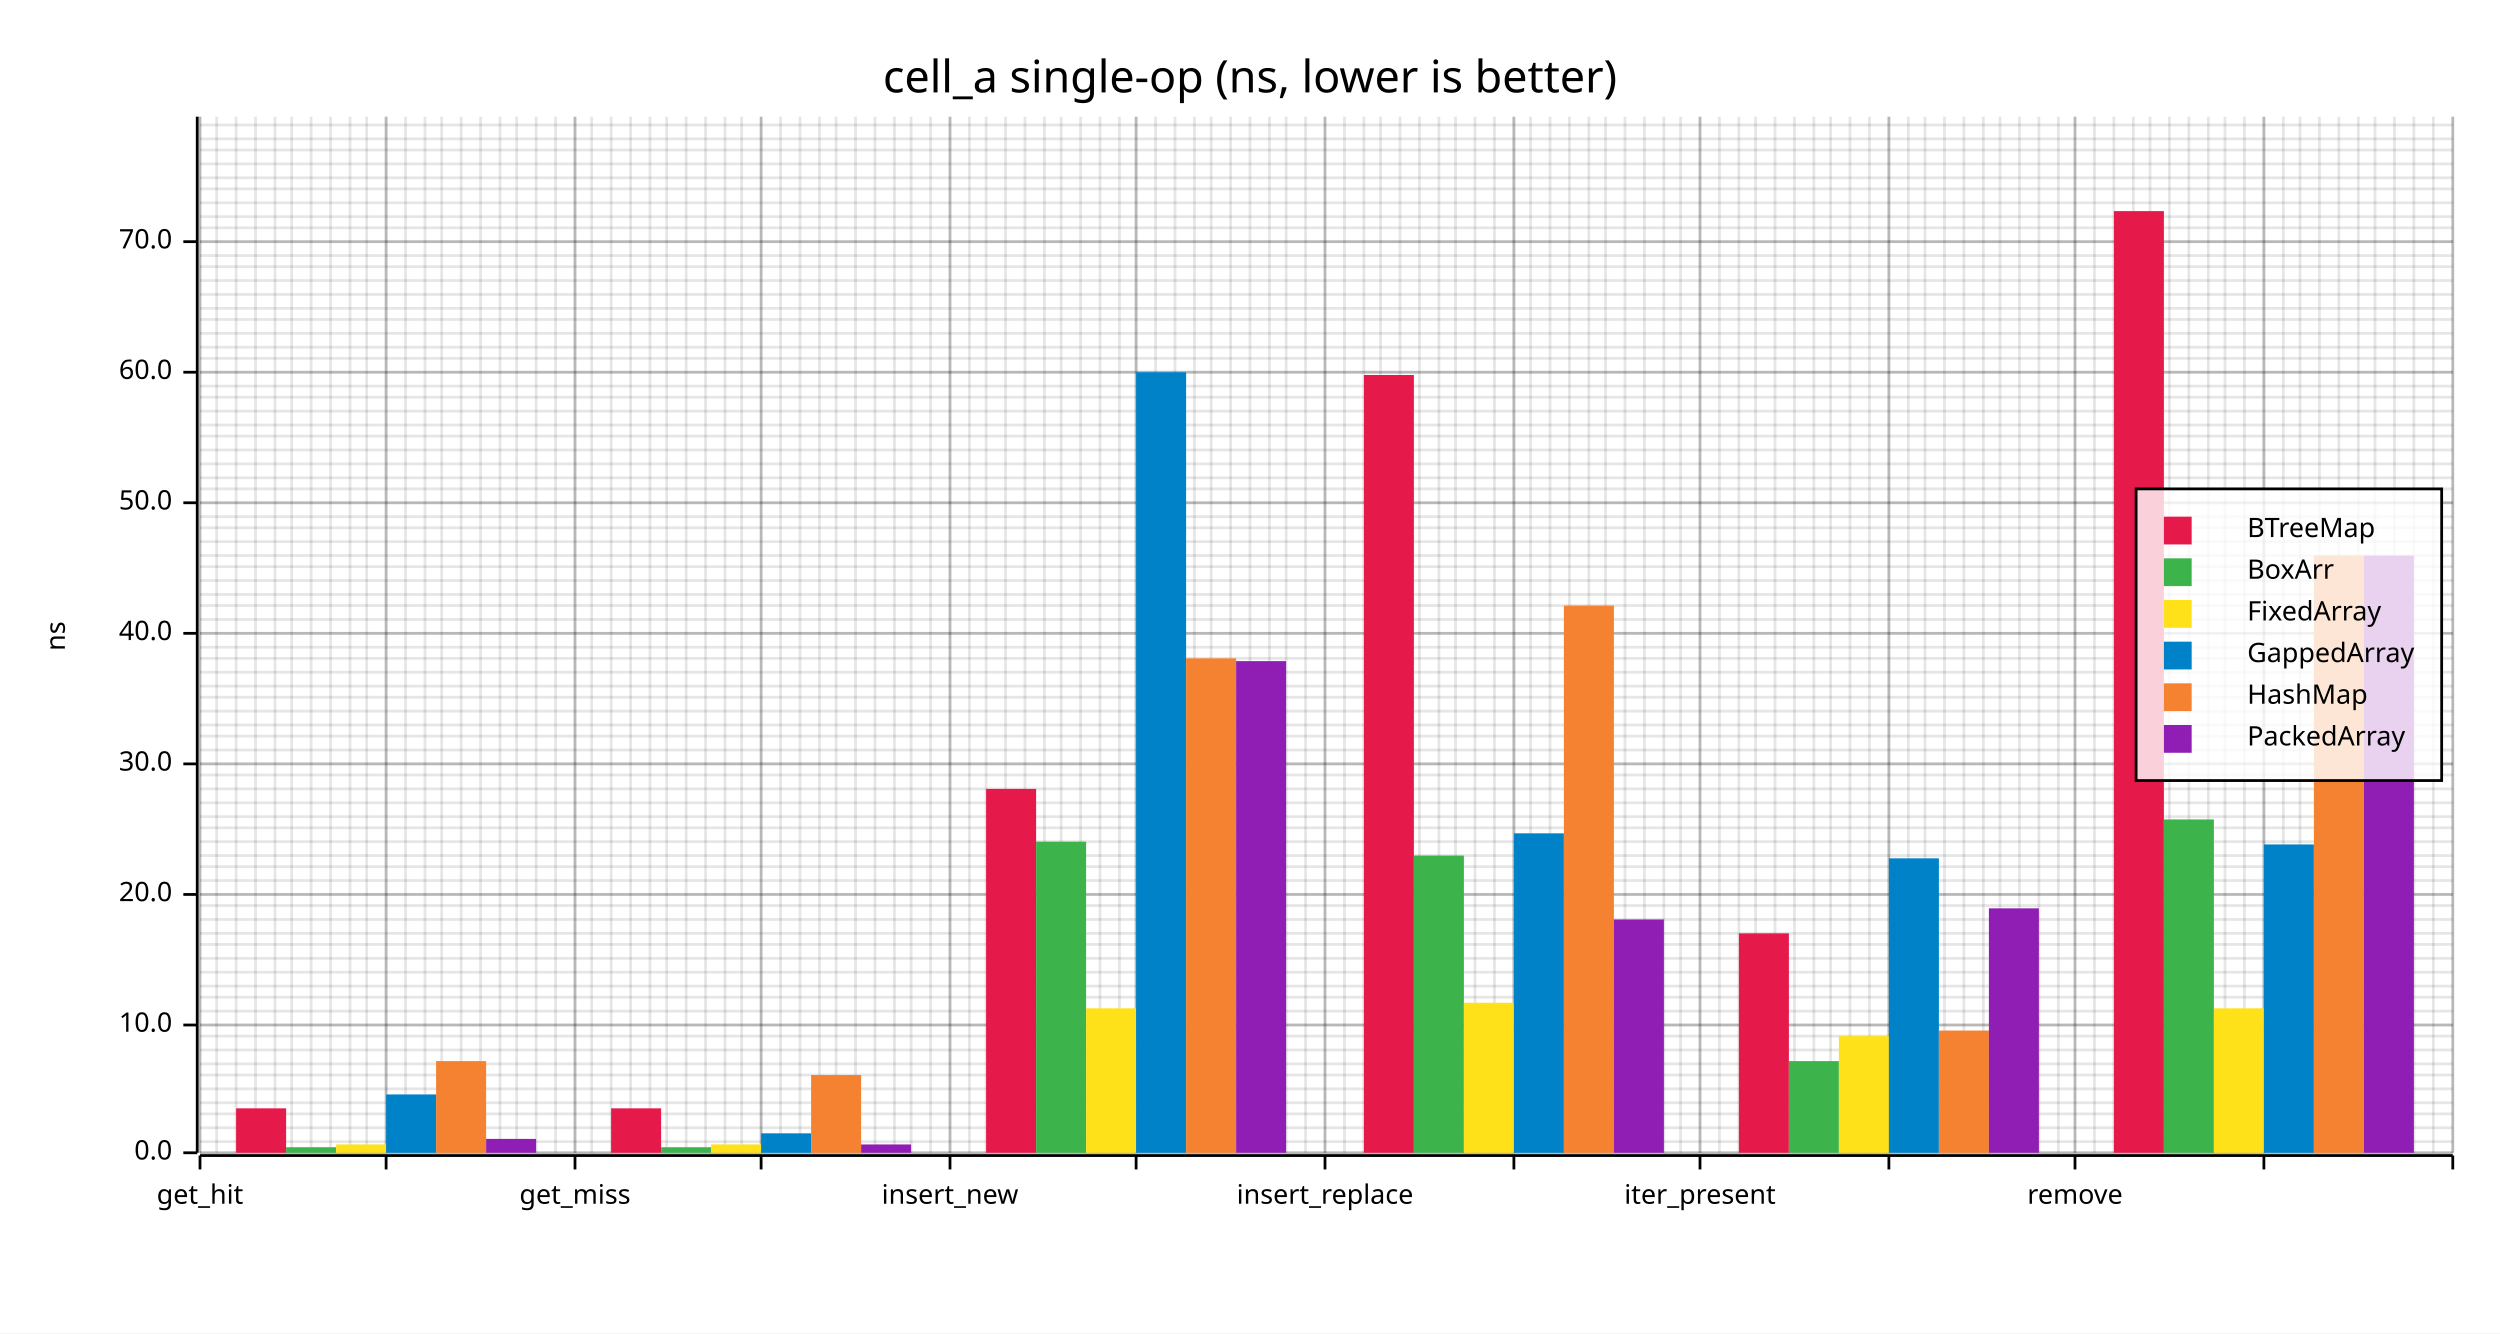
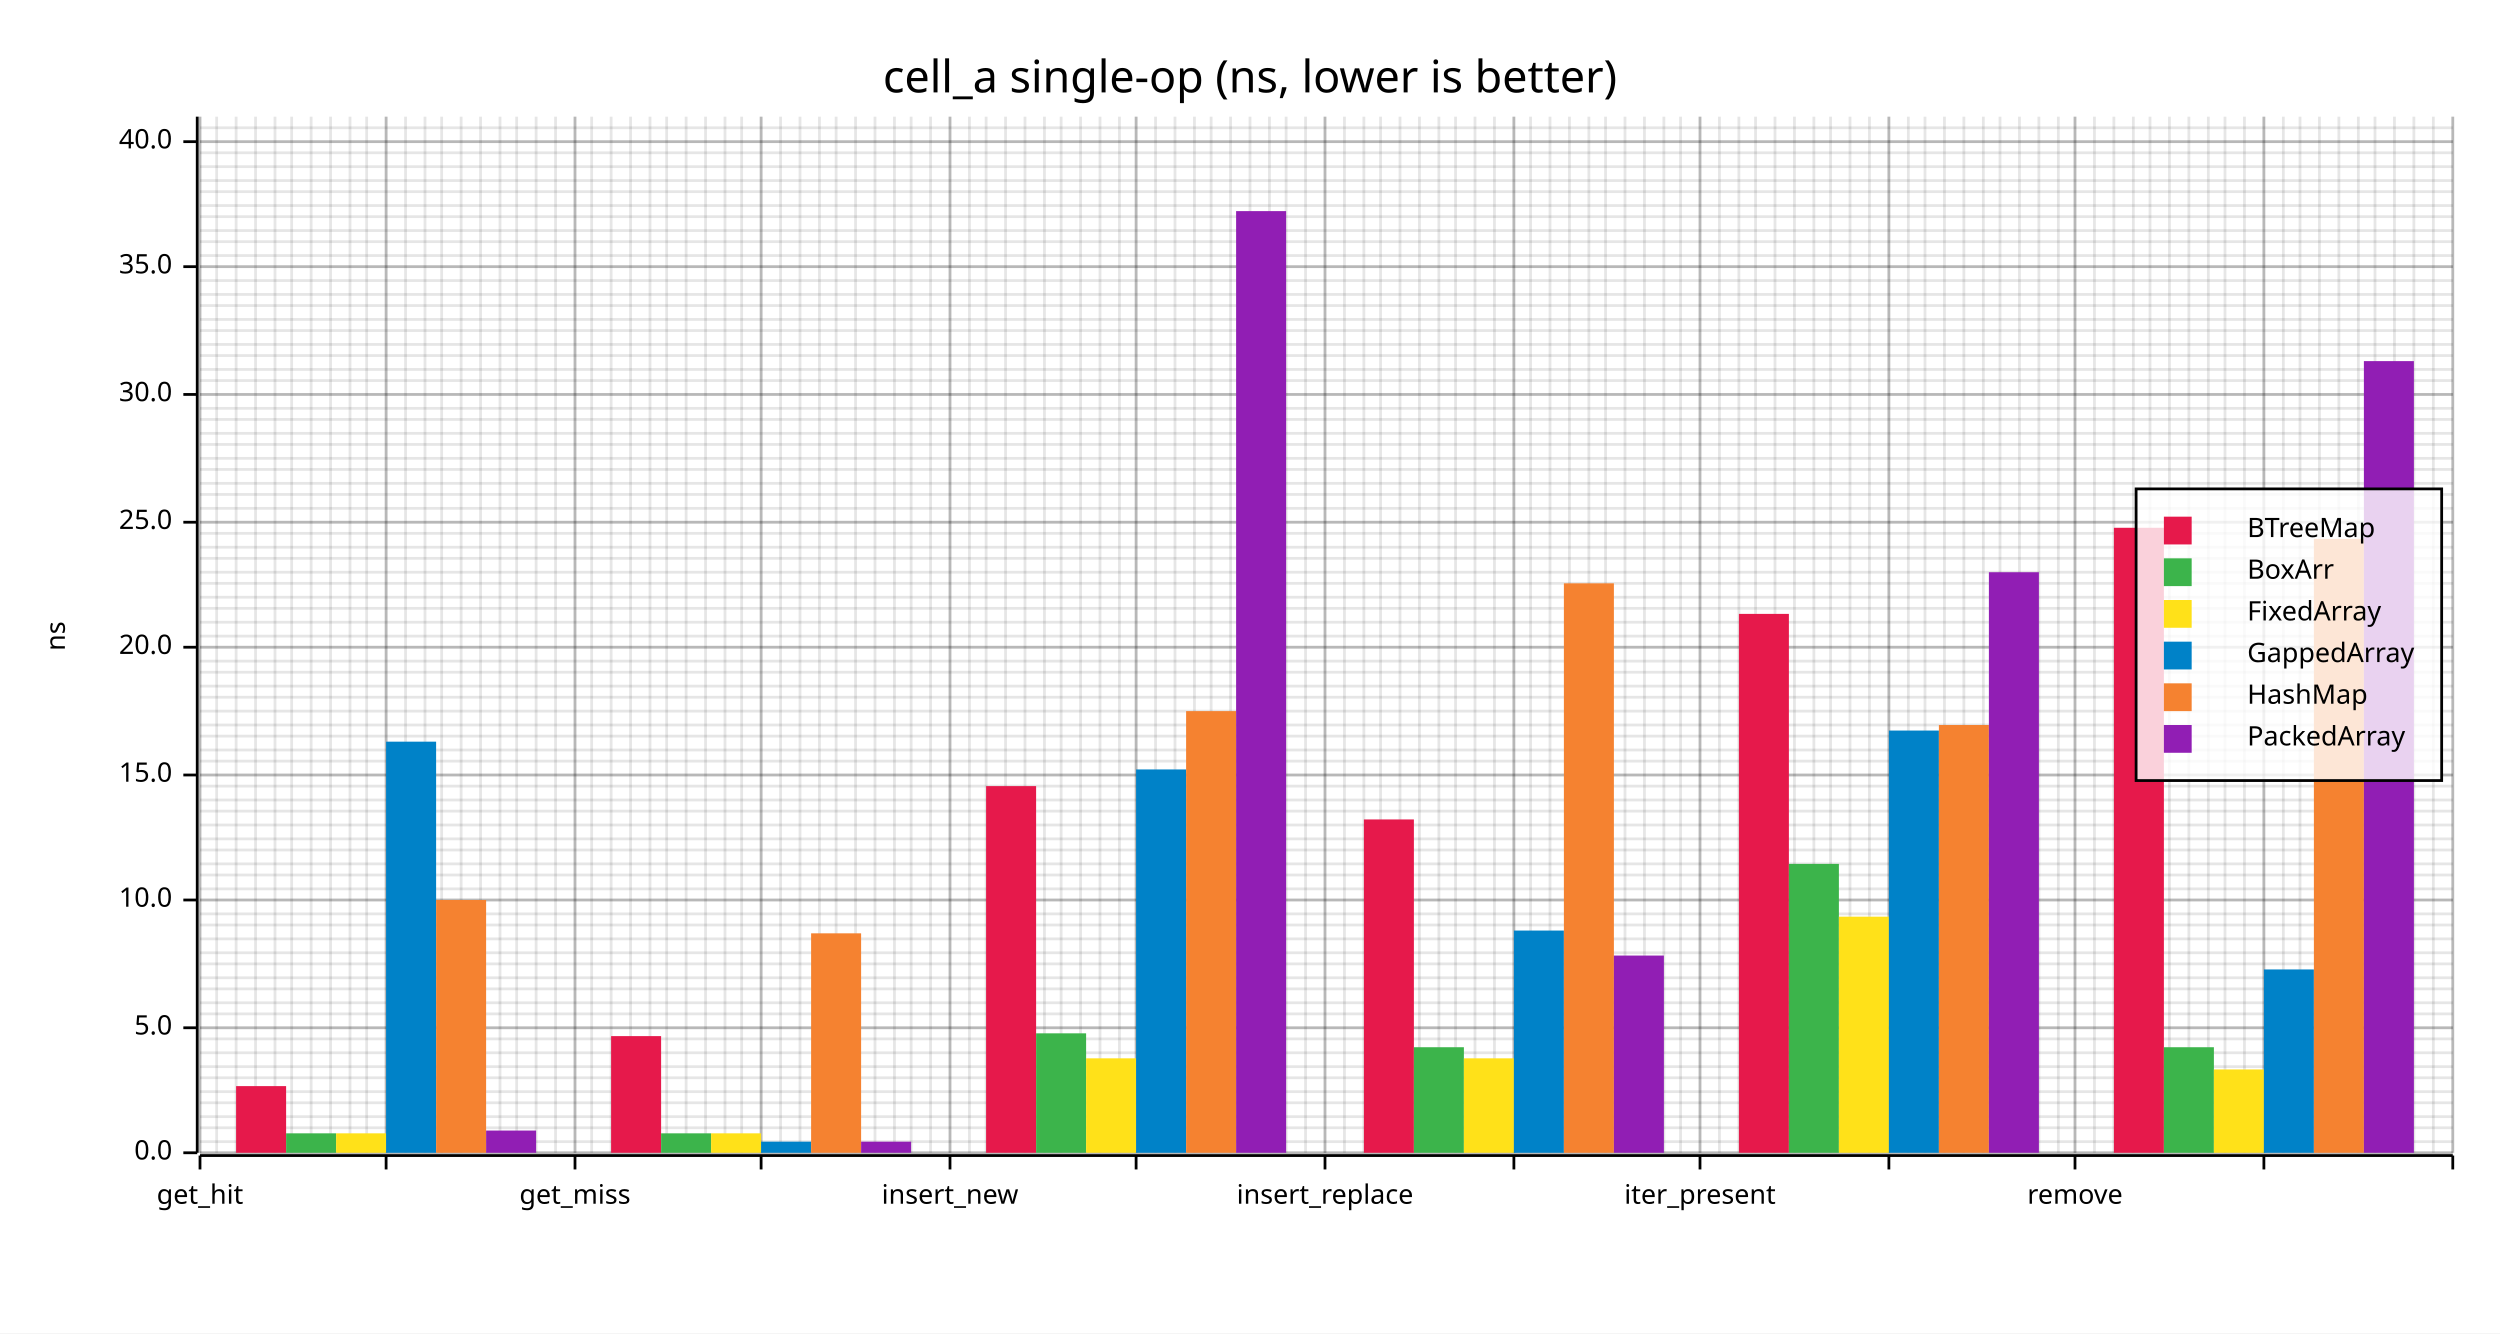
<svg xmlns="http://www.w3.org/2000/svg" width="900" height="480" viewBox="0 0 900 480">
  <rect x="0" y="0" width="900" height="480" opacity="1" fill="#FFFFFF" stroke="none" />
  <text x="450" y="21" dy="0.76em" text-anchor="middle" font-family="sans-serif" font-size="16.129" opacity="1" fill="#000000">
cell_a single-op (ns, lower is better)
</text>
  <line opacity="0.1" stroke="#000000" stroke-width="1" x1="72" y1="415" x2="72" y2="42" />
  <line opacity="0.1" stroke="#000000" stroke-width="1" x1="78" y1="415" x2="78" y2="42" />
  <line opacity="0.1" stroke="#000000" stroke-width="1" x1="85" y1="415" x2="85" y2="42" />
  <line opacity="0.1" stroke="#000000" stroke-width="1" x1="92" y1="415" x2="92" y2="42" />
  <line opacity="0.1" stroke="#000000" stroke-width="1" x1="99" y1="415" x2="99" y2="42" />
  <line opacity="0.1" stroke="#000000" stroke-width="1" x1="105" y1="415" x2="105" y2="42" />
  <line opacity="0.1" stroke="#000000" stroke-width="1" x1="112" y1="415" x2="112" y2="42" />
  <line opacity="0.1" stroke="#000000" stroke-width="1" x1="119" y1="415" x2="119" y2="42" />
  <line opacity="0.1" stroke="#000000" stroke-width="1" x1="126" y1="415" x2="126" y2="42" />
  <line opacity="0.1" stroke="#000000" stroke-width="1" x1="132" y1="415" x2="132" y2="42" />
  <line opacity="0.1" stroke="#000000" stroke-width="1" x1="139" y1="415" x2="139" y2="42" />
  <line opacity="0.1" stroke="#000000" stroke-width="1" x1="146" y1="415" x2="146" y2="42" />
  <line opacity="0.1" stroke="#000000" stroke-width="1" x1="153" y1="415" x2="153" y2="42" />
  <line opacity="0.1" stroke="#000000" stroke-width="1" x1="159" y1="415" x2="159" y2="42" />
  <line opacity="0.1" stroke="#000000" stroke-width="1" x1="166" y1="415" x2="166" y2="42" />
  <line opacity="0.1" stroke="#000000" stroke-width="1" x1="173" y1="415" x2="173" y2="42" />
  <line opacity="0.1" stroke="#000000" stroke-width="1" x1="180" y1="415" x2="180" y2="42" />
  <line opacity="0.1" stroke="#000000" stroke-width="1" x1="186" y1="415" x2="186" y2="42" />
  <line opacity="0.1" stroke="#000000" stroke-width="1" x1="193" y1="415" x2="193" y2="42" />
  <line opacity="0.1" stroke="#000000" stroke-width="1" x1="200" y1="415" x2="200" y2="42" />
  <line opacity="0.1" stroke="#000000" stroke-width="1" x1="207" y1="415" x2="207" y2="42" />
  <line opacity="0.1" stroke="#000000" stroke-width="1" x1="213" y1="415" x2="213" y2="42" />
  <line opacity="0.1" stroke="#000000" stroke-width="1" x1="220" y1="415" x2="220" y2="42" />
  <line opacity="0.1" stroke="#000000" stroke-width="1" x1="227" y1="415" x2="227" y2="42" />
  <line opacity="0.1" stroke="#000000" stroke-width="1" x1="234" y1="415" x2="234" y2="42" />
  <line opacity="0.1" stroke="#000000" stroke-width="1" x1="240" y1="415" x2="240" y2="42" />
  <line opacity="0.1" stroke="#000000" stroke-width="1" x1="247" y1="415" x2="247" y2="42" />
  <line opacity="0.1" stroke="#000000" stroke-width="1" x1="254" y1="415" x2="254" y2="42" />
  <line opacity="0.1" stroke="#000000" stroke-width="1" x1="261" y1="415" x2="261" y2="42" />
  <line opacity="0.1" stroke="#000000" stroke-width="1" x1="267" y1="415" x2="267" y2="42" />
  <line opacity="0.1" stroke="#000000" stroke-width="1" x1="274" y1="415" x2="274" y2="42" />
  <line opacity="0.1" stroke="#000000" stroke-width="1" x1="281" y1="415" x2="281" y2="42" />
  <line opacity="0.1" stroke="#000000" stroke-width="1" x1="288" y1="415" x2="288" y2="42" />
  <line opacity="0.1" stroke="#000000" stroke-width="1" x1="295" y1="415" x2="295" y2="42" />
  <line opacity="0.1" stroke="#000000" stroke-width="1" x1="301" y1="415" x2="301" y2="42" />
  <line opacity="0.1" stroke="#000000" stroke-width="1" x1="308" y1="415" x2="308" y2="42" />
  <line opacity="0.1" stroke="#000000" stroke-width="1" x1="315" y1="415" x2="315" y2="42" />
  <line opacity="0.1" stroke="#000000" stroke-width="1" x1="322" y1="415" x2="322" y2="42" />
  <line opacity="0.1" stroke="#000000" stroke-width="1" x1="328" y1="415" x2="328" y2="42" />
  <line opacity="0.1" stroke="#000000" stroke-width="1" x1="335" y1="415" x2="335" y2="42" />
  <line opacity="0.1" stroke="#000000" stroke-width="1" x1="342" y1="415" x2="342" y2="42" />
  <line opacity="0.1" stroke="#000000" stroke-width="1" x1="349" y1="415" x2="349" y2="42" />
  <line opacity="0.1" stroke="#000000" stroke-width="1" x1="355" y1="415" x2="355" y2="42" />
  <line opacity="0.1" stroke="#000000" stroke-width="1" x1="362" y1="415" x2="362" y2="42" />
  <line opacity="0.1" stroke="#000000" stroke-width="1" x1="369" y1="415" x2="369" y2="42" />
  <line opacity="0.1" stroke="#000000" stroke-width="1" x1="376" y1="415" x2="376" y2="42" />
  <line opacity="0.1" stroke="#000000" stroke-width="1" x1="382" y1="415" x2="382" y2="42" />
  <line opacity="0.1" stroke="#000000" stroke-width="1" x1="389" y1="415" x2="389" y2="42" />
  <line opacity="0.1" stroke="#000000" stroke-width="1" x1="396" y1="415" x2="396" y2="42" />
  <line opacity="0.1" stroke="#000000" stroke-width="1" x1="403" y1="415" x2="403" y2="42" />
  <line opacity="0.1" stroke="#000000" stroke-width="1" x1="409" y1="415" x2="409" y2="42" />
  <line opacity="0.1" stroke="#000000" stroke-width="1" x1="416" y1="415" x2="416" y2="42" />
  <line opacity="0.1" stroke="#000000" stroke-width="1" x1="423" y1="415" x2="423" y2="42" />
  <line opacity="0.1" stroke="#000000" stroke-width="1" x1="430" y1="415" x2="430" y2="42" />
  <line opacity="0.1" stroke="#000000" stroke-width="1" x1="436" y1="415" x2="436" y2="42" />
  <line opacity="0.1" stroke="#000000" stroke-width="1" x1="443" y1="415" x2="443" y2="42" />
  <line opacity="0.1" stroke="#000000" stroke-width="1" x1="450" y1="415" x2="450" y2="42" />
  <line opacity="0.1" stroke="#000000" stroke-width="1" x1="457" y1="415" x2="457" y2="42" />
  <line opacity="0.1" stroke="#000000" stroke-width="1" x1="463" y1="415" x2="463" y2="42" />
  <line opacity="0.1" stroke="#000000" stroke-width="1" x1="470" y1="415" x2="470" y2="42" />
  <line opacity="0.1" stroke="#000000" stroke-width="1" x1="477" y1="415" x2="477" y2="42" />
  <line opacity="0.1" stroke="#000000" stroke-width="1" x1="484" y1="415" x2="484" y2="42" />
  <line opacity="0.1" stroke="#000000" stroke-width="1" x1="491" y1="415" x2="491" y2="42" />
  <line opacity="0.1" stroke="#000000" stroke-width="1" x1="497" y1="415" x2="497" y2="42" />
  <line opacity="0.1" stroke="#000000" stroke-width="1" x1="504" y1="415" x2="504" y2="42" />
  <line opacity="0.1" stroke="#000000" stroke-width="1" x1="511" y1="415" x2="511" y2="42" />
  <line opacity="0.1" stroke="#000000" stroke-width="1" x1="518" y1="415" x2="518" y2="42" />
  <line opacity="0.1" stroke="#000000" stroke-width="1" x1="524" y1="415" x2="524" y2="42" />
  <line opacity="0.1" stroke="#000000" stroke-width="1" x1="531" y1="415" x2="531" y2="42" />
  <line opacity="0.1" stroke="#000000" stroke-width="1" x1="538" y1="415" x2="538" y2="42" />
  <line opacity="0.1" stroke="#000000" stroke-width="1" x1="545" y1="415" x2="545" y2="42" />
  <line opacity="0.1" stroke="#000000" stroke-width="1" x1="551" y1="415" x2="551" y2="42" />
  <line opacity="0.1" stroke="#000000" stroke-width="1" x1="558" y1="415" x2="558" y2="42" />
  <line opacity="0.1" stroke="#000000" stroke-width="1" x1="565" y1="415" x2="565" y2="42" />
  <line opacity="0.1" stroke="#000000" stroke-width="1" x1="572" y1="415" x2="572" y2="42" />
  <line opacity="0.1" stroke="#000000" stroke-width="1" x1="578" y1="415" x2="578" y2="42" />
  <line opacity="0.1" stroke="#000000" stroke-width="1" x1="585" y1="415" x2="585" y2="42" />
  <line opacity="0.1" stroke="#000000" stroke-width="1" x1="592" y1="415" x2="592" y2="42" />
  <line opacity="0.1" stroke="#000000" stroke-width="1" x1="599" y1="415" x2="599" y2="42" />
  <line opacity="0.1" stroke="#000000" stroke-width="1" x1="605" y1="415" x2="605" y2="42" />
  <line opacity="0.1" stroke="#000000" stroke-width="1" x1="612" y1="415" x2="612" y2="42" />
  <line opacity="0.1" stroke="#000000" stroke-width="1" x1="619" y1="415" x2="619" y2="42" />
  <line opacity="0.1" stroke="#000000" stroke-width="1" x1="626" y1="415" x2="626" y2="42" />
  <line opacity="0.1" stroke="#000000" stroke-width="1" x1="632" y1="415" x2="632" y2="42" />
  <line opacity="0.1" stroke="#000000" stroke-width="1" x1="639" y1="415" x2="639" y2="42" />
  <line opacity="0.1" stroke="#000000" stroke-width="1" x1="646" y1="415" x2="646" y2="42" />
  <line opacity="0.1" stroke="#000000" stroke-width="1" x1="653" y1="415" x2="653" y2="42" />
  <line opacity="0.1" stroke="#000000" stroke-width="1" x1="659" y1="415" x2="659" y2="42" />
  <line opacity="0.1" stroke="#000000" stroke-width="1" x1="666" y1="415" x2="666" y2="42" />
  <line opacity="0.1" stroke="#000000" stroke-width="1" x1="673" y1="415" x2="673" y2="42" />
  <line opacity="0.1" stroke="#000000" stroke-width="1" x1="680" y1="415" x2="680" y2="42" />
  <line opacity="0.1" stroke="#000000" stroke-width="1" x1="687" y1="415" x2="687" y2="42" />
  <line opacity="0.1" stroke="#000000" stroke-width="1" x1="693" y1="415" x2="693" y2="42" />
  <line opacity="0.1" stroke="#000000" stroke-width="1" x1="700" y1="415" x2="700" y2="42" />
  <line opacity="0.1" stroke="#000000" stroke-width="1" x1="707" y1="415" x2="707" y2="42" />
  <line opacity="0.1" stroke="#000000" stroke-width="1" x1="714" y1="415" x2="714" y2="42" />
  <line opacity="0.1" stroke="#000000" stroke-width="1" x1="720" y1="415" x2="720" y2="42" />
  <line opacity="0.1" stroke="#000000" stroke-width="1" x1="727" y1="415" x2="727" y2="42" />
  <line opacity="0.1" stroke="#000000" stroke-width="1" x1="734" y1="415" x2="734" y2="42" />
  <line opacity="0.1" stroke="#000000" stroke-width="1" x1="741" y1="415" x2="741" y2="42" />
  <line opacity="0.1" stroke="#000000" stroke-width="1" x1="747" y1="415" x2="747" y2="42" />
  <line opacity="0.1" stroke="#000000" stroke-width="1" x1="754" y1="415" x2="754" y2="42" />
  <line opacity="0.1" stroke="#000000" stroke-width="1" x1="761" y1="415" x2="761" y2="42" />
  <line opacity="0.1" stroke="#000000" stroke-width="1" x1="768" y1="415" x2="768" y2="42" />
  <line opacity="0.1" stroke="#000000" stroke-width="1" x1="774" y1="415" x2="774" y2="42" />
  <line opacity="0.1" stroke="#000000" stroke-width="1" x1="781" y1="415" x2="781" y2="42" />
  <line opacity="0.1" stroke="#000000" stroke-width="1" x1="788" y1="415" x2="788" y2="42" />
  <line opacity="0.1" stroke="#000000" stroke-width="1" x1="795" y1="415" x2="795" y2="42" />
  <line opacity="0.1" stroke="#000000" stroke-width="1" x1="801" y1="415" x2="801" y2="42" />
  <line opacity="0.1" stroke="#000000" stroke-width="1" x1="808" y1="415" x2="808" y2="42" />
  <line opacity="0.1" stroke="#000000" stroke-width="1" x1="815" y1="415" x2="815" y2="42" />
  <line opacity="0.1" stroke="#000000" stroke-width="1" x1="822" y1="415" x2="822" y2="42" />
  <line opacity="0.1" stroke="#000000" stroke-width="1" x1="828" y1="415" x2="828" y2="42" />
  <line opacity="0.1" stroke="#000000" stroke-width="1" x1="835" y1="415" x2="835" y2="42" />
  <line opacity="0.1" stroke="#000000" stroke-width="1" x1="842" y1="415" x2="842" y2="42" />
  <line opacity="0.1" stroke="#000000" stroke-width="1" x1="849" y1="415" x2="849" y2="42" />
  <line opacity="0.1" stroke="#000000" stroke-width="1" x1="855" y1="415" x2="855" y2="42" />
  <line opacity="0.1" stroke="#000000" stroke-width="1" x1="862" y1="415" x2="862" y2="42" />
  <line opacity="0.1" stroke="#000000" stroke-width="1" x1="869" y1="415" x2="869" y2="42" />
  <line opacity="0.1" stroke="#000000" stroke-width="1" x1="876" y1="415" x2="876" y2="42" />
  <line opacity="0.1" stroke="#000000" stroke-width="1" x1="883" y1="415" x2="883" y2="42" />
  <line opacity="0.1" stroke="#000000" stroke-width="1" x1="72" y1="415" x2="883" y2="415" />
  <line opacity="0.1" stroke="#000000" stroke-width="1" x1="72" y1="411" x2="883" y2="411" />
  <line opacity="0.1" stroke="#000000" stroke-width="1" x1="72" y1="406" x2="883" y2="406" />
-   <line opacity="0.1" stroke="#000000" stroke-width="1" x1="72" y1="401" x2="883" y2="401" />
+   <line opacity="0.1" stroke="#000000" stroke-width="1" x1="72" y1="402" x2="883" y2="402" />
  <line opacity="0.1" stroke="#000000" stroke-width="1" x1="72" y1="397" x2="883" y2="397" />
-   <line opacity="0.1" stroke="#000000" stroke-width="1" x1="72" y1="392" x2="883" y2="392" />
-   <line opacity="0.1" stroke="#000000" stroke-width="1" x1="72" y1="387" x2="883" y2="387" />
-   <line opacity="0.1" stroke="#000000" stroke-width="1" x1="72" y1="383" x2="883" y2="383" />
-   <line opacity="0.1" stroke="#000000" stroke-width="1" x1="72" y1="378" x2="883" y2="378" />
-   <line opacity="0.1" stroke="#000000" stroke-width="1" x1="72" y1="373" x2="883" y2="373" />
-   <line opacity="0.1" stroke="#000000" stroke-width="1" x1="72" y1="369" x2="883" y2="369" />
-   <line opacity="0.1" stroke="#000000" stroke-width="1" x1="72" y1="364" x2="883" y2="364" />
-   <line opacity="0.1" stroke="#000000" stroke-width="1" x1="72" y1="359" x2="883" y2="359" />
-   <line opacity="0.1" stroke="#000000" stroke-width="1" x1="72" y1="355" x2="883" y2="355" />
-   <line opacity="0.1" stroke="#000000" stroke-width="1" x1="72" y1="350" x2="883" y2="350" />
-   <line opacity="0.1" stroke="#000000" stroke-width="1" x1="72" y1="345" x2="883" y2="345" />
-   <line opacity="0.1" stroke="#000000" stroke-width="1" x1="72" y1="340" x2="883" y2="340" />
-   <line opacity="0.1" stroke="#000000" stroke-width="1" x1="72" y1="336" x2="883" y2="336" />
-   <line opacity="0.1" stroke="#000000" stroke-width="1" x1="72" y1="331" x2="883" y2="331" />
-   <line opacity="0.1" stroke="#000000" stroke-width="1" x1="72" y1="326" x2="883" y2="326" />
-   <line opacity="0.1" stroke="#000000" stroke-width="1" x1="72" y1="322" x2="883" y2="322" />
-   <line opacity="0.1" stroke="#000000" stroke-width="1" x1="72" y1="317" x2="883" y2="317" />
-   <line opacity="0.1" stroke="#000000" stroke-width="1" x1="72" y1="312" x2="883" y2="312" />
-   <line opacity="0.1" stroke="#000000" stroke-width="1" x1="72" y1="308" x2="883" y2="308" />
-   <line opacity="0.1" stroke="#000000" stroke-width="1" x1="72" y1="303" x2="883" y2="303" />
-   <line opacity="0.1" stroke="#000000" stroke-width="1" x1="72" y1="298" x2="883" y2="298" />
-   <line opacity="0.1" stroke="#000000" stroke-width="1" x1="72" y1="294" x2="883" y2="294" />
-   <line opacity="0.1" stroke="#000000" stroke-width="1" x1="72" y1="289" x2="883" y2="289" />
-   <line opacity="0.1" stroke="#000000" stroke-width="1" x1="72" y1="284" x2="883" y2="284" />
+   <line opacity="0.1" stroke="#000000" stroke-width="1" x1="72" y1="393" x2="883" y2="393" />
+   <line opacity="0.1" stroke="#000000" stroke-width="1" x1="72" y1="388" x2="883" y2="388" />
+   <line opacity="0.1" stroke="#000000" stroke-width="1" x1="72" y1="384" x2="883" y2="384" />
+   <line opacity="0.1" stroke="#000000" stroke-width="1" x1="72" y1="379" x2="883" y2="379" />
+   <line opacity="0.1" stroke="#000000" stroke-width="1" x1="72" y1="374" x2="883" y2="374" />
+   <line opacity="0.1" stroke="#000000" stroke-width="1" x1="72" y1="370" x2="883" y2="370" />
+   <line opacity="0.1" stroke="#000000" stroke-width="1" x1="72" y1="365" x2="883" y2="365" />
+   <line opacity="0.1" stroke="#000000" stroke-width="1" x1="72" y1="361" x2="883" y2="361" />
+   <line opacity="0.1" stroke="#000000" stroke-width="1" x1="72" y1="356" x2="883" y2="356" />
+   <line opacity="0.1" stroke="#000000" stroke-width="1" x1="72" y1="352" x2="883" y2="352" />
+   <line opacity="0.1" stroke="#000000" stroke-width="1" x1="72" y1="347" x2="883" y2="347" />
+   <line opacity="0.1" stroke="#000000" stroke-width="1" x1="72" y1="343" x2="883" y2="343" />
+   <line opacity="0.1" stroke="#000000" stroke-width="1" x1="72" y1="338" x2="883" y2="338" />
+   <line opacity="0.1" stroke="#000000" stroke-width="1" x1="72" y1="333" x2="883" y2="333" />
+   <line opacity="0.1" stroke="#000000" stroke-width="1" x1="72" y1="329" x2="883" y2="329" />
+   <line opacity="0.1" stroke="#000000" stroke-width="1" x1="72" y1="324" x2="883" y2="324" />
+   <line opacity="0.1" stroke="#000000" stroke-width="1" x1="72" y1="320" x2="883" y2="320" />
+   <line opacity="0.1" stroke="#000000" stroke-width="1" x1="72" y1="315" x2="883" y2="315" />
+   <line opacity="0.1" stroke="#000000" stroke-width="1" x1="72" y1="311" x2="883" y2="311" />
+   <line opacity="0.1" stroke="#000000" stroke-width="1" x1="72" y1="306" x2="883" y2="306" />
+   <line opacity="0.1" stroke="#000000" stroke-width="1" x1="72" y1="302" x2="883" y2="302" />
+   <line opacity="0.1" stroke="#000000" stroke-width="1" x1="72" y1="297" x2="883" y2="297" />
+   <line opacity="0.1" stroke="#000000" stroke-width="1" x1="72" y1="292" x2="883" y2="292" />
+   <line opacity="0.1" stroke="#000000" stroke-width="1" x1="72" y1="288" x2="883" y2="288" />
+   <line opacity="0.1" stroke="#000000" stroke-width="1" x1="72" y1="283" x2="883" y2="283" />
  <line opacity="0.1" stroke="#000000" stroke-width="1" x1="72" y1="279" x2="883" y2="279" />
-   <line opacity="0.1" stroke="#000000" stroke-width="1" x1="72" y1="275" x2="883" y2="275" />
+   <line opacity="0.1" stroke="#000000" stroke-width="1" x1="72" y1="274" x2="883" y2="274" />
  <line opacity="0.1" stroke="#000000" stroke-width="1" x1="72" y1="270" x2="883" y2="270" />
  <line opacity="0.1" stroke="#000000" stroke-width="1" x1="72" y1="265" x2="883" y2="265" />
  <line opacity="0.1" stroke="#000000" stroke-width="1" x1="72" y1="261" x2="883" y2="261" />
  <line opacity="0.1" stroke="#000000" stroke-width="1" x1="72" y1="256" x2="883" y2="256" />
  <line opacity="0.1" stroke="#000000" stroke-width="1" x1="72" y1="251" x2="883" y2="251" />
  <line opacity="0.1" stroke="#000000" stroke-width="1" x1="72" y1="247" x2="883" y2="247" />
  <line opacity="0.1" stroke="#000000" stroke-width="1" x1="72" y1="242" x2="883" y2="242" />
-   <line opacity="0.1" stroke="#000000" stroke-width="1" x1="72" y1="237" x2="883" y2="237" />
+   <line opacity="0.1" stroke="#000000" stroke-width="1" x1="72" y1="238" x2="883" y2="238" />
  <line opacity="0.1" stroke="#000000" stroke-width="1" x1="72" y1="233" x2="883" y2="233" />
-   <line opacity="0.1" stroke="#000000" stroke-width="1" x1="72" y1="228" x2="883" y2="228" />
-   <line opacity="0.1" stroke="#000000" stroke-width="1" x1="72" y1="223" x2="883" y2="223" />
-   <line opacity="0.1" stroke="#000000" stroke-width="1" x1="72" y1="218" x2="883" y2="218" />
-   <line opacity="0.1" stroke="#000000" stroke-width="1" x1="72" y1="214" x2="883" y2="214" />
-   <line opacity="0.1" stroke="#000000" stroke-width="1" x1="72" y1="209" x2="883" y2="209" />
-   <line opacity="0.1" stroke="#000000" stroke-width="1" x1="72" y1="204" x2="883" y2="204" />
-   <line opacity="0.1" stroke="#000000" stroke-width="1" x1="72" y1="200" x2="883" y2="200" />
-   <line opacity="0.1" stroke="#000000" stroke-width="1" x1="72" y1="195" x2="883" y2="195" />
-   <line opacity="0.1" stroke="#000000" stroke-width="1" x1="72" y1="190" x2="883" y2="190" />
-   <line opacity="0.1" stroke="#000000" stroke-width="1" x1="72" y1="186" x2="883" y2="186" />
-   <line opacity="0.1" stroke="#000000" stroke-width="1" x1="72" y1="181" x2="883" y2="181" />
-   <line opacity="0.1" stroke="#000000" stroke-width="1" x1="72" y1="176" x2="883" y2="176" />
-   <line opacity="0.1" stroke="#000000" stroke-width="1" x1="72" y1="172" x2="883" y2="172" />
-   <line opacity="0.1" stroke="#000000" stroke-width="1" x1="72" y1="167" x2="883" y2="167" />
-   <line opacity="0.1" stroke="#000000" stroke-width="1" x1="72" y1="162" x2="883" y2="162" />
-   <line opacity="0.1" stroke="#000000" stroke-width="1" x1="72" y1="157" x2="883" y2="157" />
-   <line opacity="0.1" stroke="#000000" stroke-width="1" x1="72" y1="153" x2="883" y2="153" />
-   <line opacity="0.1" stroke="#000000" stroke-width="1" x1="72" y1="148" x2="883" y2="148" />
-   <line opacity="0.1" stroke="#000000" stroke-width="1" x1="72" y1="143" x2="883" y2="143" />
-   <line opacity="0.1" stroke="#000000" stroke-width="1" x1="72" y1="139" x2="883" y2="139" />
-   <line opacity="0.1" stroke="#000000" stroke-width="1" x1="72" y1="134" x2="883" y2="134" />
-   <line opacity="0.1" stroke="#000000" stroke-width="1" x1="72" y1="129" x2="883" y2="129" />
-   <line opacity="0.1" stroke="#000000" stroke-width="1" x1="72" y1="125" x2="883" y2="125" />
-   <line opacity="0.1" stroke="#000000" stroke-width="1" x1="72" y1="120" x2="883" y2="120" />
+   <line opacity="0.1" stroke="#000000" stroke-width="1" x1="72" y1="229" x2="883" y2="229" />
+   <line opacity="0.1" stroke="#000000" stroke-width="1" x1="72" y1="224" x2="883" y2="224" />
+   <line opacity="0.1" stroke="#000000" stroke-width="1" x1="72" y1="219" x2="883" y2="219" />
+   <line opacity="0.1" stroke="#000000" stroke-width="1" x1="72" y1="215" x2="883" y2="215" />
+   <line opacity="0.1" stroke="#000000" stroke-width="1" x1="72" y1="210" x2="883" y2="210" />
+   <line opacity="0.1" stroke="#000000" stroke-width="1" x1="72" y1="206" x2="883" y2="206" />
+   <line opacity="0.1" stroke="#000000" stroke-width="1" x1="72" y1="201" x2="883" y2="201" />
+   <line opacity="0.1" stroke="#000000" stroke-width="1" x1="72" y1="197" x2="883" y2="197" />
+   <line opacity="0.1" stroke="#000000" stroke-width="1" x1="72" y1="192" x2="883" y2="192" />
+   <line opacity="0.1" stroke="#000000" stroke-width="1" x1="72" y1="188" x2="883" y2="188" />
+   <line opacity="0.1" stroke="#000000" stroke-width="1" x1="72" y1="183" x2="883" y2="183" />
+   <line opacity="0.1" stroke="#000000" stroke-width="1" x1="72" y1="178" x2="883" y2="178" />
+   <line opacity="0.1" stroke="#000000" stroke-width="1" x1="72" y1="174" x2="883" y2="174" />
+   <line opacity="0.1" stroke="#000000" stroke-width="1" x1="72" y1="169" x2="883" y2="169" />
+   <line opacity="0.1" stroke="#000000" stroke-width="1" x1="72" y1="165" x2="883" y2="165" />
+   <line opacity="0.1" stroke="#000000" stroke-width="1" x1="72" y1="160" x2="883" y2="160" />
+   <line opacity="0.1" stroke="#000000" stroke-width="1" x1="72" y1="156" x2="883" y2="156" />
+   <line opacity="0.1" stroke="#000000" stroke-width="1" x1="72" y1="151" x2="883" y2="151" />
+   <line opacity="0.1" stroke="#000000" stroke-width="1" x1="72" y1="147" x2="883" y2="147" />
+   <line opacity="0.1" stroke="#000000" stroke-width="1" x1="72" y1="142" x2="883" y2="142" />
+   <line opacity="0.1" stroke="#000000" stroke-width="1" x1="72" y1="137" x2="883" y2="137" />
+   <line opacity="0.1" stroke="#000000" stroke-width="1" x1="72" y1="133" x2="883" y2="133" />
+   <line opacity="0.1" stroke="#000000" stroke-width="1" x1="72" y1="128" x2="883" y2="128" />
+   <line opacity="0.1" stroke="#000000" stroke-width="1" x1="72" y1="124" x2="883" y2="124" />
+   <line opacity="0.1" stroke="#000000" stroke-width="1" x1="72" y1="119" x2="883" y2="119" />
  <line opacity="0.1" stroke="#000000" stroke-width="1" x1="72" y1="115" x2="883" y2="115" />
-   <line opacity="0.1" stroke="#000000" stroke-width="1" x1="72" y1="111" x2="883" y2="111" />
+   <line opacity="0.1" stroke="#000000" stroke-width="1" x1="72" y1="110" x2="883" y2="110" />
  <line opacity="0.1" stroke="#000000" stroke-width="1" x1="72" y1="106" x2="883" y2="106" />
  <line opacity="0.1" stroke="#000000" stroke-width="1" x1="72" y1="101" x2="883" y2="101" />
  <line opacity="0.1" stroke="#000000" stroke-width="1" x1="72" y1="96" x2="883" y2="96" />
  <line opacity="0.1" stroke="#000000" stroke-width="1" x1="72" y1="92" x2="883" y2="92" />
  <line opacity="0.1" stroke="#000000" stroke-width="1" x1="72" y1="87" x2="883" y2="87" />
-   <line opacity="0.1" stroke="#000000" stroke-width="1" x1="72" y1="82" x2="883" y2="82" />
+   <line opacity="0.1" stroke="#000000" stroke-width="1" x1="72" y1="83" x2="883" y2="83" />
  <line opacity="0.1" stroke="#000000" stroke-width="1" x1="72" y1="78" x2="883" y2="78" />
-   <line opacity="0.1" stroke="#000000" stroke-width="1" x1="72" y1="73" x2="883" y2="73" />
-   <line opacity="0.1" stroke="#000000" stroke-width="1" x1="72" y1="68" x2="883" y2="68" />
-   <line opacity="0.1" stroke="#000000" stroke-width="1" x1="72" y1="64" x2="883" y2="64" />
-   <line opacity="0.1" stroke="#000000" stroke-width="1" x1="72" y1="59" x2="883" y2="59" />
-   <line opacity="0.1" stroke="#000000" stroke-width="1" x1="72" y1="54" x2="883" y2="54" />
-   <line opacity="0.1" stroke="#000000" stroke-width="1" x1="72" y1="50" x2="883" y2="50" />
-   <line opacity="0.1" stroke="#000000" stroke-width="1" x1="72" y1="45" x2="883" y2="45" />
+   <line opacity="0.1" stroke="#000000" stroke-width="1" x1="72" y1="74" x2="883" y2="74" />
+   <line opacity="0.1" stroke="#000000" stroke-width="1" x1="72" y1="69" x2="883" y2="69" />
+   <line opacity="0.1" stroke="#000000" stroke-width="1" x1="72" y1="65" x2="883" y2="65" />
+   <line opacity="0.1" stroke="#000000" stroke-width="1" x1="72" y1="60" x2="883" y2="60" />
+   <line opacity="0.1" stroke="#000000" stroke-width="1" x1="72" y1="55" x2="883" y2="55" />
+   <line opacity="0.1" stroke="#000000" stroke-width="1" x1="72" y1="51" x2="883" y2="51" />
+   <line opacity="0.1" stroke="#000000" stroke-width="1" x1="72" y1="46" x2="883" y2="46" />
  <text x="16" y="229" dy="0.76em" text-anchor="middle" font-family="sans-serif" font-size="9.677" opacity="1" fill="#000000" transform="rotate(270, 16, 229)">
ns
</text>
  <line opacity="0.2" stroke="#000000" stroke-width="1" x1="72" y1="415" x2="72" y2="42" />
  <line opacity="0.2" stroke="#000000" stroke-width="1" x1="139" y1="415" x2="139" y2="42" />
  <line opacity="0.2" stroke="#000000" stroke-width="1" x1="207" y1="415" x2="207" y2="42" />
  <line opacity="0.2" stroke="#000000" stroke-width="1" x1="274" y1="415" x2="274" y2="42" />
  <line opacity="0.2" stroke="#000000" stroke-width="1" x1="342" y1="415" x2="342" y2="42" />
  <line opacity="0.2" stroke="#000000" stroke-width="1" x1="409" y1="415" x2="409" y2="42" />
  <line opacity="0.2" stroke="#000000" stroke-width="1" x1="477" y1="415" x2="477" y2="42" />
  <line opacity="0.2" stroke="#000000" stroke-width="1" x1="545" y1="415" x2="545" y2="42" />
  <line opacity="0.2" stroke="#000000" stroke-width="1" x1="612" y1="415" x2="612" y2="42" />
  <line opacity="0.2" stroke="#000000" stroke-width="1" x1="680" y1="415" x2="680" y2="42" />
  <line opacity="0.2" stroke="#000000" stroke-width="1" x1="747" y1="415" x2="747" y2="42" />
  <line opacity="0.2" stroke="#000000" stroke-width="1" x1="815" y1="415" x2="815" y2="42" />
  <line opacity="0.2" stroke="#000000" stroke-width="1" x1="883" y1="415" x2="883" y2="42" />
  <line opacity="0.2" stroke="#000000" stroke-width="1" x1="72" y1="415" x2="883" y2="415" />
-   <line opacity="0.2" stroke="#000000" stroke-width="1" x1="72" y1="369" x2="883" y2="369" />
-   <line opacity="0.2" stroke="#000000" stroke-width="1" x1="72" y1="322" x2="883" y2="322" />
-   <line opacity="0.2" stroke="#000000" stroke-width="1" x1="72" y1="275" x2="883" y2="275" />
-   <line opacity="0.2" stroke="#000000" stroke-width="1" x1="72" y1="228" x2="883" y2="228" />
-   <line opacity="0.2" stroke="#000000" stroke-width="1" x1="72" y1="181" x2="883" y2="181" />
-   <line opacity="0.2" stroke="#000000" stroke-width="1" x1="72" y1="134" x2="883" y2="134" />
-   <line opacity="0.2" stroke="#000000" stroke-width="1" x1="72" y1="87" x2="883" y2="87" />
+   <line opacity="0.2" stroke="#000000" stroke-width="1" x1="72" y1="370" x2="883" y2="370" />
+   <line opacity="0.2" stroke="#000000" stroke-width="1" x1="72" y1="324" x2="883" y2="324" />
+   <line opacity="0.2" stroke="#000000" stroke-width="1" x1="72" y1="279" x2="883" y2="279" />
+   <line opacity="0.2" stroke="#000000" stroke-width="1" x1="72" y1="233" x2="883" y2="233" />
+   <line opacity="0.2" stroke="#000000" stroke-width="1" x1="72" y1="188" x2="883" y2="188" />
+   <line opacity="0.2" stroke="#000000" stroke-width="1" x1="72" y1="142" x2="883" y2="142" />
+   <line opacity="0.2" stroke="#000000" stroke-width="1" x1="72" y1="96" x2="883" y2="96" />
+   <line opacity="0.2" stroke="#000000" stroke-width="1" x1="72" y1="51" x2="883" y2="51" />
  <polyline fill="none" opacity="1" stroke="#000000" stroke-width="1" points="71,42 71,415 " />
  <text x="62" y="415" dy="0.5ex" text-anchor="end" font-family="sans-serif" font-size="9.677" opacity="1" fill="#000000">
0.0
</text>
  <polyline fill="none" opacity="1" stroke="#000000" stroke-width="1" points="66,415 71,415 " />
-   <text x="62" y="369" dy="0.5ex" text-anchor="end" font-family="sans-serif" font-size="9.677" opacity="1" fill="#000000">
+   <text x="62" y="370" dy="0.5ex" text-anchor="end" font-family="sans-serif" font-size="9.677" opacity="1" fill="#000000">
+ 5.0
+ </text>
+   <polyline fill="none" opacity="1" stroke="#000000" stroke-width="1" points="66,370 71,370 " />
+   <text x="62" y="324" dy="0.5ex" text-anchor="end" font-family="sans-serif" font-size="9.677" opacity="1" fill="#000000">
10.0
</text>
-   <polyline fill="none" opacity="1" stroke="#000000" stroke-width="1" points="66,369 71,369 " />
-   <text x="62" y="322" dy="0.5ex" text-anchor="end" font-family="sans-serif" font-size="9.677" opacity="1" fill="#000000">
+   <polyline fill="none" opacity="1" stroke="#000000" stroke-width="1" points="66,324 71,324 " />
+   <text x="62" y="279" dy="0.5ex" text-anchor="end" font-family="sans-serif" font-size="9.677" opacity="1" fill="#000000">
+ 15.0
+ </text>
+   <polyline fill="none" opacity="1" stroke="#000000" stroke-width="1" points="66,279 71,279 " />
+   <text x="62" y="233" dy="0.5ex" text-anchor="end" font-family="sans-serif" font-size="9.677" opacity="1" fill="#000000">
20.0
</text>
-   <polyline fill="none" opacity="1" stroke="#000000" stroke-width="1" points="66,322 71,322 " />
-   <text x="62" y="275" dy="0.5ex" text-anchor="end" font-family="sans-serif" font-size="9.677" opacity="1" fill="#000000">
+   <polyline fill="none" opacity="1" stroke="#000000" stroke-width="1" points="66,233 71,233 " />
+   <text x="62" y="188" dy="0.5ex" text-anchor="end" font-family="sans-serif" font-size="9.677" opacity="1" fill="#000000">
+ 25.0
+ </text>
+   <polyline fill="none" opacity="1" stroke="#000000" stroke-width="1" points="66,188 71,188 " />
+   <text x="62" y="142" dy="0.5ex" text-anchor="end" font-family="sans-serif" font-size="9.677" opacity="1" fill="#000000">
30.0
</text>
-   <polyline fill="none" opacity="1" stroke="#000000" stroke-width="1" points="66,275 71,275 " />
-   <text x="62" y="228" dy="0.5ex" text-anchor="end" font-family="sans-serif" font-size="9.677" opacity="1" fill="#000000">
+   <polyline fill="none" opacity="1" stroke="#000000" stroke-width="1" points="66,142 71,142 " />
+   <text x="62" y="96" dy="0.5ex" text-anchor="end" font-family="sans-serif" font-size="9.677" opacity="1" fill="#000000">
+ 35.0
+ </text>
+   <polyline fill="none" opacity="1" stroke="#000000" stroke-width="1" points="66,96 71,96 " />
+   <text x="62" y="51" dy="0.5ex" text-anchor="end" font-family="sans-serif" font-size="9.677" opacity="1" fill="#000000">
40.0
</text>
-   <polyline fill="none" opacity="1" stroke="#000000" stroke-width="1" points="66,228 71,228 " />
-   <text x="62" y="181" dy="0.5ex" text-anchor="end" font-family="sans-serif" font-size="9.677" opacity="1" fill="#000000">
- 50.0
- </text>
-   <polyline fill="none" opacity="1" stroke="#000000" stroke-width="1" points="66,181 71,181 " />
-   <text x="62" y="134" dy="0.5ex" text-anchor="end" font-family="sans-serif" font-size="9.677" opacity="1" fill="#000000">
- 60.0
- </text>
-   <polyline fill="none" opacity="1" stroke="#000000" stroke-width="1" points="66,134 71,134 " />
-   <text x="62" y="87" dy="0.5ex" text-anchor="end" font-family="sans-serif" font-size="9.677" opacity="1" fill="#000000">
- 70.0
- </text>
-   <polyline fill="none" opacity="1" stroke="#000000" stroke-width="1" points="66,87 71,87 " />
+   <polyline fill="none" opacity="1" stroke="#000000" stroke-width="1" points="66,51 71,51 " />
  <polyline fill="none" opacity="1" stroke="#000000" stroke-width="1" points="72,416 883,416 " />
  <text x="72" y="426" dy="0.76em" text-anchor="middle" font-family="sans-serif" font-size="9.677" opacity="1" fill="#000000">
get_hit
</text>
  <polyline fill="none" opacity="1" stroke="#000000" stroke-width="1" points="72,416 72,421 " />
  <text x="139" y="426" dy="0.76em" text-anchor="middle" font-family="sans-serif" font-size="9.677" opacity="1" fill="#000000">

</text>
  <polyline fill="none" opacity="1" stroke="#000000" stroke-width="1" points="139,416 139,421 " />
  <text x="207" y="426" dy="0.76em" text-anchor="middle" font-family="sans-serif" font-size="9.677" opacity="1" fill="#000000">
get_miss
</text>
  <polyline fill="none" opacity="1" stroke="#000000" stroke-width="1" points="207,416 207,421 " />
  <text x="274" y="426" dy="0.76em" text-anchor="middle" font-family="sans-serif" font-size="9.677" opacity="1" fill="#000000">

</text>
  <polyline fill="none" opacity="1" stroke="#000000" stroke-width="1" points="274,416 274,421 " />
  <text x="342" y="426" dy="0.76em" text-anchor="middle" font-family="sans-serif" font-size="9.677" opacity="1" fill="#000000">
insert_new
</text>
  <polyline fill="none" opacity="1" stroke="#000000" stroke-width="1" points="342,416 342,421 " />
  <text x="409" y="426" dy="0.76em" text-anchor="middle" font-family="sans-serif" font-size="9.677" opacity="1" fill="#000000">

</text>
  <polyline fill="none" opacity="1" stroke="#000000" stroke-width="1" points="409,416 409,421 " />
  <text x="477" y="426" dy="0.76em" text-anchor="middle" font-family="sans-serif" font-size="9.677" opacity="1" fill="#000000">
insert_replace
</text>
  <polyline fill="none" opacity="1" stroke="#000000" stroke-width="1" points="477,416 477,421 " />
  <text x="545" y="426" dy="0.76em" text-anchor="middle" font-family="sans-serif" font-size="9.677" opacity="1" fill="#000000">

</text>
  <polyline fill="none" opacity="1" stroke="#000000" stroke-width="1" points="545,416 545,421 " />
  <text x="612" y="426" dy="0.76em" text-anchor="middle" font-family="sans-serif" font-size="9.677" opacity="1" fill="#000000">
iter_present
</text>
  <polyline fill="none" opacity="1" stroke="#000000" stroke-width="1" points="612,416 612,421 " />
  <text x="680" y="426" dy="0.76em" text-anchor="middle" font-family="sans-serif" font-size="9.677" opacity="1" fill="#000000">

</text>
  <polyline fill="none" opacity="1" stroke="#000000" stroke-width="1" points="680,416 680,421 " />
  <text x="747" y="426" dy="0.76em" text-anchor="middle" font-family="sans-serif" font-size="9.677" opacity="1" fill="#000000">
remove
</text>
  <polyline fill="none" opacity="1" stroke="#000000" stroke-width="1" points="747,416 747,421 " />
  <text x="815" y="426" dy="0.76em" text-anchor="middle" font-family="sans-serif" font-size="9.677" opacity="1" fill="#000000">

</text>
  <polyline fill="none" opacity="1" stroke="#000000" stroke-width="1" points="815,416 815,421 " />
  <text x="883" y="426" dy="0.76em" text-anchor="middle" font-family="sans-serif" font-size="9.677" opacity="1" fill="#000000">

</text>
  <polyline fill="none" opacity="1" stroke="#000000" stroke-width="1" points="883,416 883,421 " />
-   <rect x="85" y="399" width="18" height="16" opacity="1" fill="#E6194B" stroke="none" />
-   <rect x="220" y="399" width="18" height="16" opacity="1" fill="#E6194B" stroke="none" />
-   <rect x="355" y="284" width="18" height="131" opacity="1" fill="#E6194B" stroke="none" />
-   <rect x="491" y="135" width="18" height="280" opacity="1" fill="#E6194B" stroke="none" />
-   <rect x="626" y="336" width="18" height="79" opacity="1" fill="#E6194B" stroke="none" />
-   <rect x="761" y="76" width="18" height="339" opacity="1" fill="#E6194B" stroke="none" />
-   <rect x="103" y="413" width="18" height="2" opacity="1" fill="#3CB44B" stroke="none" />
-   <rect x="238" y="413" width="18" height="2" opacity="1" fill="#3CB44B" stroke="none" />
-   <rect x="373" y="303" width="18" height="112" opacity="1" fill="#3CB44B" stroke="none" />
-   <rect x="509" y="308" width="18" height="107" opacity="1" fill="#3CB44B" stroke="none" />
-   <rect x="644" y="382" width="18" height="33" opacity="1" fill="#3CB44B" stroke="none" />
-   <rect x="779" y="295" width="18" height="120" opacity="1" fill="#3CB44B" stroke="none" />
-   <rect x="121" y="412" width="18" height="3" opacity="1" fill="#FFE119" stroke="none" />
-   <rect x="256" y="412" width="18" height="3" opacity="1" fill="#FFE119" stroke="none" />
-   <rect x="391" y="363" width="18" height="52" opacity="1" fill="#FFE119" stroke="none" />
-   <rect x="527" y="361" width="18" height="54" opacity="1" fill="#FFE119" stroke="none" />
-   <rect x="662" y="373" width="18" height="42" opacity="1" fill="#FFE119" stroke="none" />
-   <rect x="797" y="363" width="18" height="52" opacity="1" fill="#FFE119" stroke="none" />
-   <rect x="139" y="394" width="18" height="21" opacity="1" fill="#0082C8" stroke="none" />
-   <rect x="274" y="408" width="18" height="7" opacity="1" fill="#0082C8" stroke="none" />
-   <rect x="409" y="134" width="18" height="281" opacity="1" fill="#0082C8" stroke="none" />
-   <rect x="545" y="300" width="18" height="115" opacity="1" fill="#0082C8" stroke="none" />
-   <rect x="680" y="309" width="18" height="106" opacity="1" fill="#0082C8" stroke="none" />
-   <rect x="815" y="304" width="18" height="111" opacity="1" fill="#0082C8" stroke="none" />
-   <rect x="157" y="382" width="18" height="33" opacity="1" fill="#F58230" stroke="none" />
-   <rect x="292" y="387" width="18" height="28" opacity="1" fill="#F58230" stroke="none" />
-   <rect x="427" y="237" width="18" height="178" opacity="1" fill="#F58230" stroke="none" />
-   <rect x="563" y="218" width="18" height="197" opacity="1" fill="#F58230" stroke="none" />
-   <rect x="698" y="371" width="18" height="44" opacity="1" fill="#F58230" stroke="none" />
-   <rect x="833" y="200" width="18" height="215" opacity="1" fill="#F58230" stroke="none" />
-   <rect x="175" y="410" width="18" height="5" opacity="1" fill="#911EB4" stroke="none" />
-   <rect x="310" y="412" width="18" height="3" opacity="1" fill="#911EB4" stroke="none" />
-   <rect x="445" y="238" width="18" height="177" opacity="1" fill="#911EB4" stroke="none" />
-   <rect x="581" y="331" width="18" height="84" opacity="1" fill="#911EB4" stroke="none" />
-   <rect x="716" y="327" width="18" height="88" opacity="1" fill="#911EB4" stroke="none" />
-   <rect x="851" y="200" width="18" height="215" opacity="1" fill="#911EB4" stroke="none" />
+   <rect x="85" y="391" width="18" height="24" opacity="1" fill="#E6194B" stroke="none" />
+   <rect x="220" y="373" width="18" height="42" opacity="1" fill="#E6194B" stroke="none" />
+   <rect x="355" y="283" width="18" height="132" opacity="1" fill="#E6194B" stroke="none" />
+   <rect x="491" y="295" width="18" height="120" opacity="1" fill="#E6194B" stroke="none" />
+   <rect x="626" y="221" width="18" height="194" opacity="1" fill="#E6194B" stroke="none" />
+   <rect x="761" y="190" width="18" height="225" opacity="1" fill="#E6194B" stroke="none" />
+   <rect x="103" y="408" width="18" height="7" opacity="1" fill="#3CB44B" stroke="none" />
+   <rect x="238" y="408" width="18" height="7" opacity="1" fill="#3CB44B" stroke="none" />
+   <rect x="373" y="372" width="18" height="43" opacity="1" fill="#3CB44B" stroke="none" />
+   <rect x="509" y="377" width="18" height="38" opacity="1" fill="#3CB44B" stroke="none" />
+   <rect x="644" y="311" width="18" height="104" opacity="1" fill="#3CB44B" stroke="none" />
+   <rect x="779" y="377" width="18" height="38" opacity="1" fill="#3CB44B" stroke="none" />
+   <rect x="121" y="408" width="18" height="7" opacity="1" fill="#FFE119" stroke="none" />
+   <rect x="256" y="408" width="18" height="7" opacity="1" fill="#FFE119" stroke="none" />
+   <rect x="391" y="381" width="18" height="34" opacity="1" fill="#FFE119" stroke="none" />
+   <rect x="527" y="381" width="18" height="34" opacity="1" fill="#FFE119" stroke="none" />
+   <rect x="662" y="330" width="18" height="85" opacity="1" fill="#FFE119" stroke="none" />
+   <rect x="797" y="385" width="18" height="30" opacity="1" fill="#FFE119" stroke="none" />
+   <rect x="139" y="267" width="18" height="148" opacity="1" fill="#0082C8" stroke="none" />
+   <rect x="274" y="411" width="18" height="4" opacity="1" fill="#0082C8" stroke="none" />
+   <rect x="409" y="277" width="18" height="138" opacity="1" fill="#0082C8" stroke="none" />
+   <rect x="545" y="335" width="18" height="80" opacity="1" fill="#0082C8" stroke="none" />
+   <rect x="680" y="263" width="18" height="152" opacity="1" fill="#0082C8" stroke="none" />
+   <rect x="815" y="349" width="18" height="66" opacity="1" fill="#0082C8" stroke="none" />
+   <rect x="157" y="324" width="18" height="91" opacity="1" fill="#F58230" stroke="none" />
+   <rect x="292" y="336" width="18" height="79" opacity="1" fill="#F58230" stroke="none" />
+   <rect x="427" y="256" width="18" height="159" opacity="1" fill="#F58230" stroke="none" />
+   <rect x="563" y="210" width="18" height="205" opacity="1" fill="#F58230" stroke="none" />
+   <rect x="698" y="261" width="18" height="154" opacity="1" fill="#F58230" stroke="none" />
+   <rect x="833" y="194" width="18" height="221" opacity="1" fill="#F58230" stroke="none" />
+   <rect x="175" y="407" width="18" height="8" opacity="1" fill="#911EB4" stroke="none" />
+   <rect x="310" y="411" width="18" height="4" opacity="1" fill="#911EB4" stroke="none" />
+   <rect x="445" y="76" width="18" height="339" opacity="1" fill="#911EB4" stroke="none" />
+   <rect x="581" y="344" width="18" height="71" opacity="1" fill="#911EB4" stroke="none" />
+   <rect x="716" y="206" width="18" height="209" opacity="1" fill="#911EB4" stroke="none" />
+   <rect x="851" y="130" width="18" height="285" opacity="1" fill="#911EB4" stroke="none" />
  <rect x="769" y="176" width="110" height="105" opacity="0.8" fill="#FFFFFF" stroke="none" />
  <rect x="769" y="176" width="110" height="105" opacity="1" fill="none" stroke="#000000" />
  <text x="809" y="186" dy="0.76em" text-anchor="start" font-family="sans-serif" font-size="9.677" opacity="1" fill="#000000">
BTreeMap
</text>
  <text x="809" y="201" dy="0.76em" text-anchor="start" font-family="sans-serif" font-size="9.677" opacity="1" fill="#000000">
BoxArr
</text>
  <text x="809" y="216" dy="0.76em" text-anchor="start" font-family="sans-serif" font-size="9.677" opacity="1" fill="#000000">
FixedArray
</text>
  <text x="809" y="231" dy="0.76em" text-anchor="start" font-family="sans-serif" font-size="9.677" opacity="1" fill="#000000">
GappedArray
</text>
  <text x="809" y="246" dy="0.76em" text-anchor="start" font-family="sans-serif" font-size="9.677" opacity="1" fill="#000000">
HashMap
</text>
  <text x="809" y="261" dy="0.76em" text-anchor="start" font-family="sans-serif" font-size="9.677" opacity="1" fill="#000000">
PackedArray
</text>
  <rect x="779" y="186" width="10" height="10" opacity="1" fill="#E6194B" stroke="none" />
  <rect x="779" y="201" width="10" height="10" opacity="1" fill="#3CB44B" stroke="none" />
  <rect x="779" y="216" width="10" height="10" opacity="1" fill="#FFE119" stroke="none" />
  <rect x="779" y="231" width="10" height="10" opacity="1" fill="#0082C8" stroke="none" />
  <rect x="779" y="246" width="10" height="10" opacity="1" fill="#F58230" stroke="none" />
  <rect x="779" y="261" width="10" height="10" opacity="1" fill="#911EB4" stroke="none" />
</svg>
